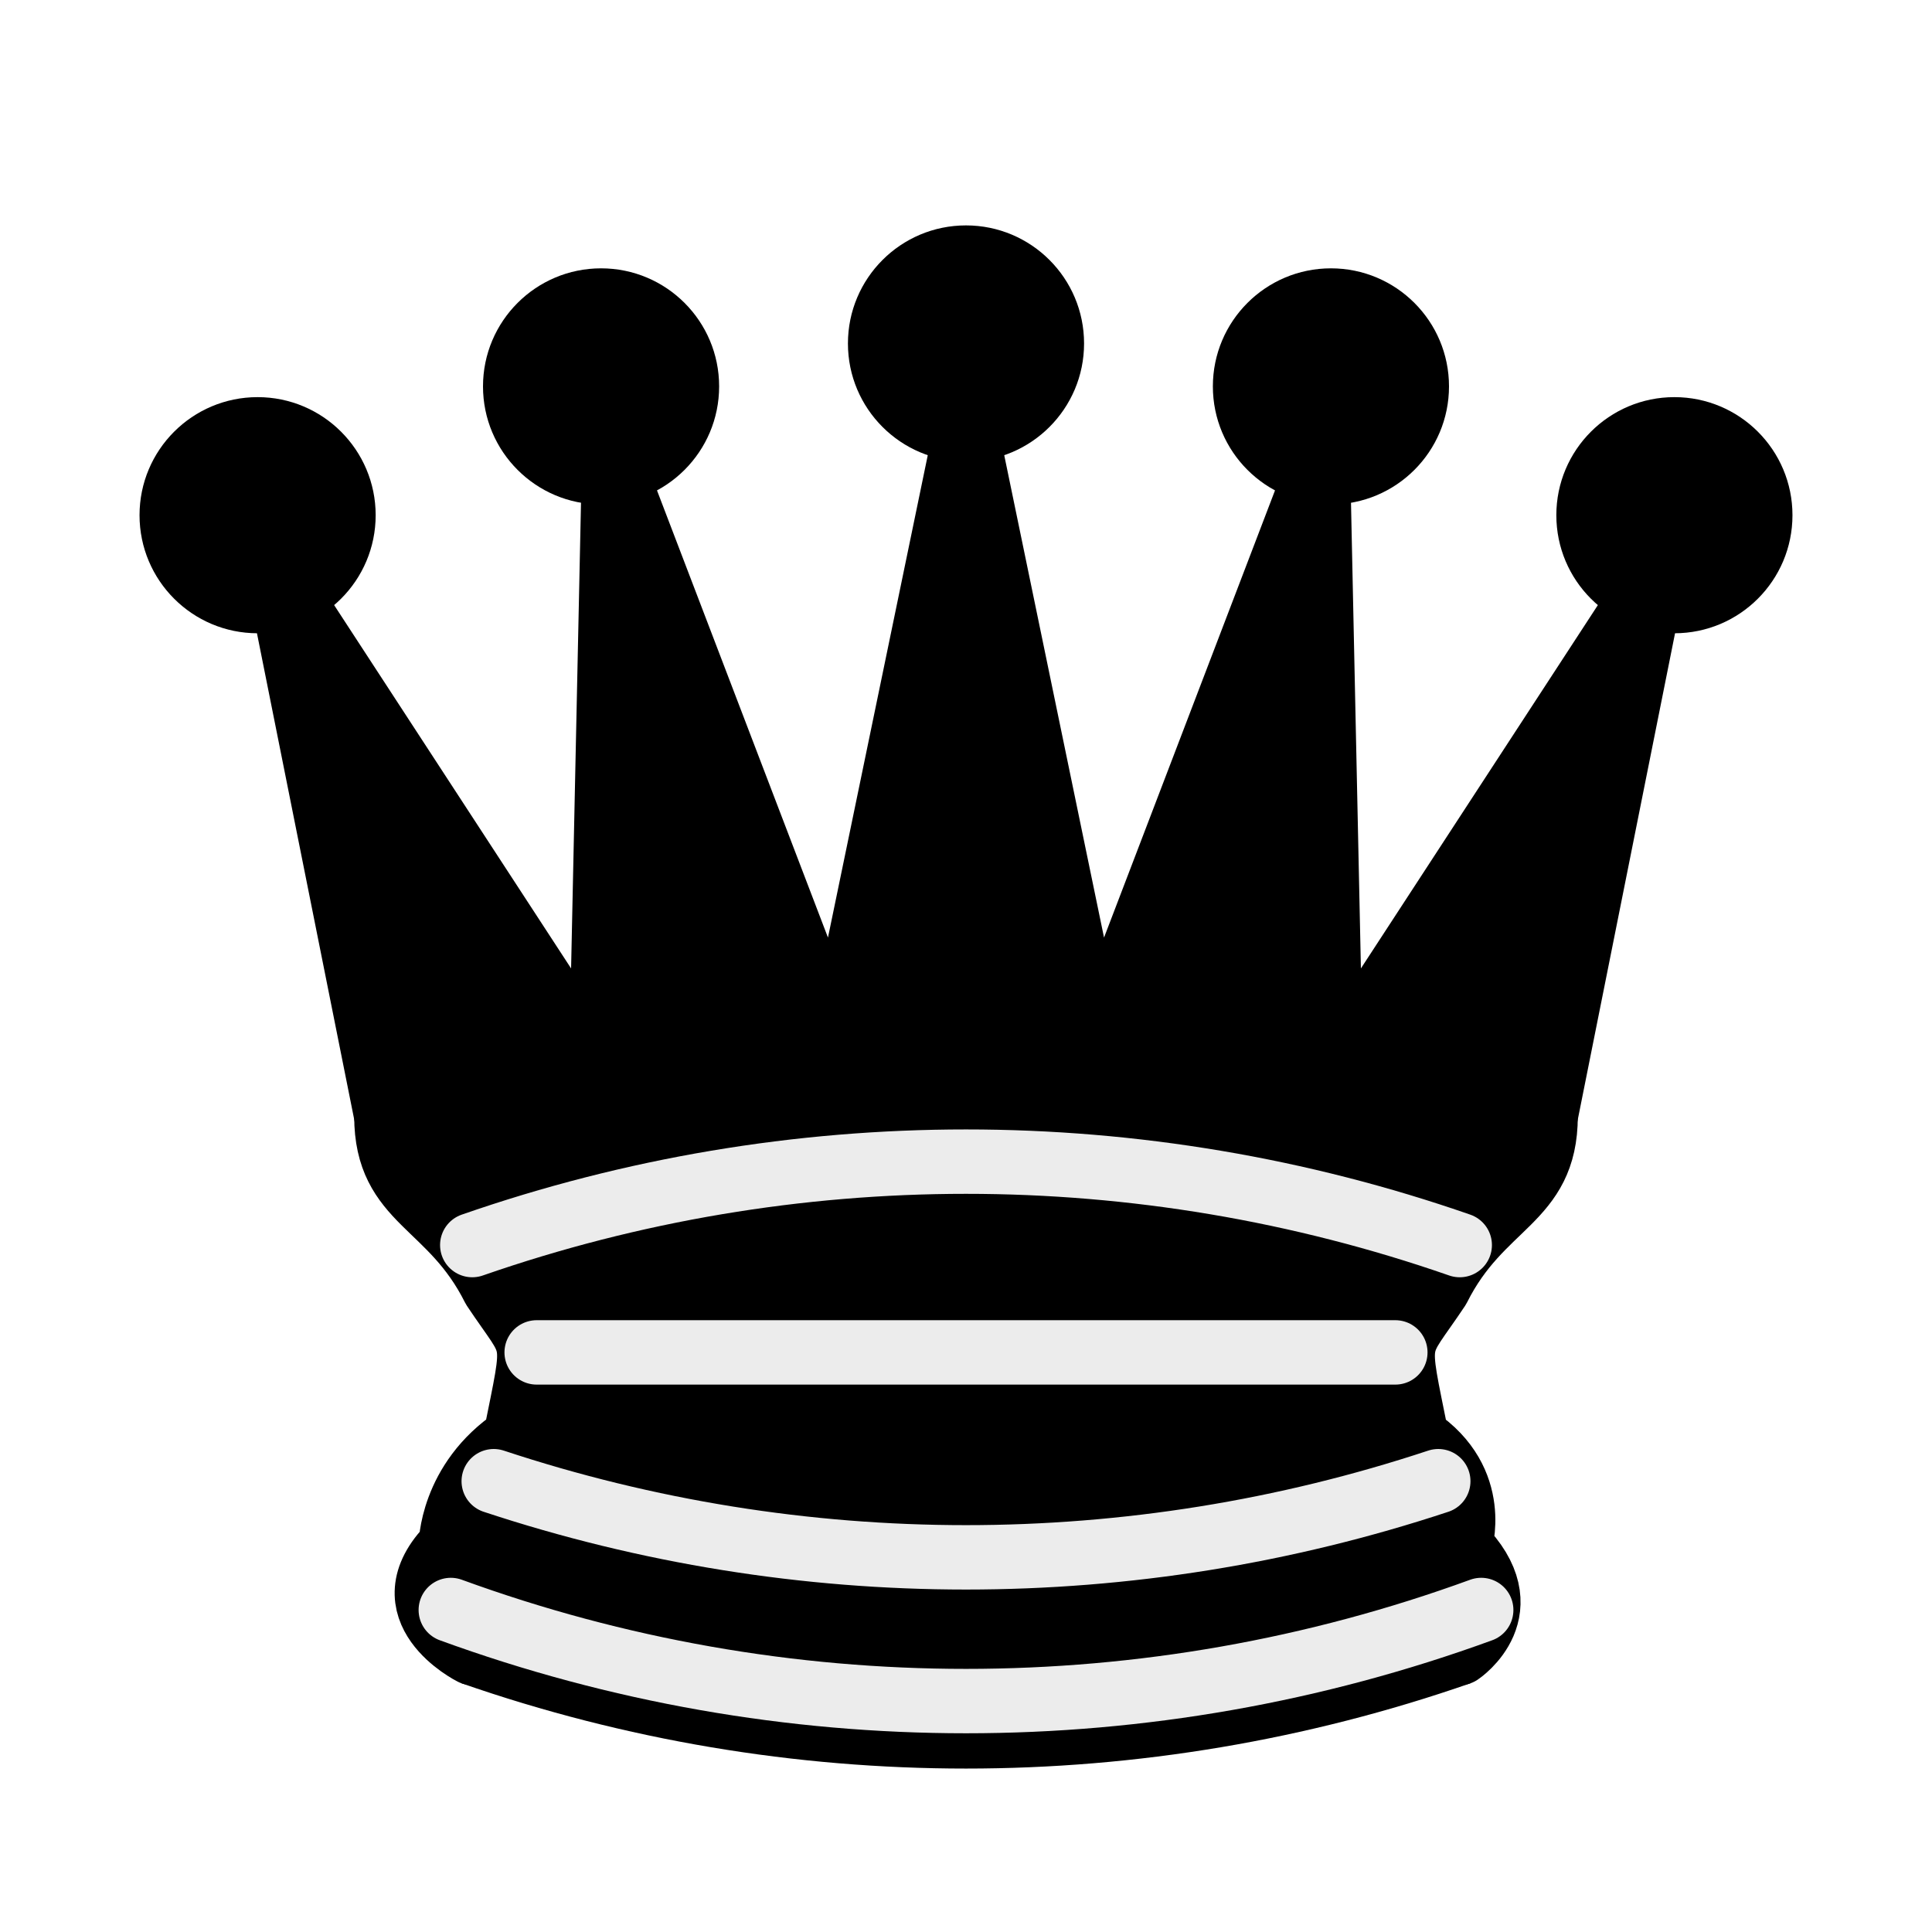
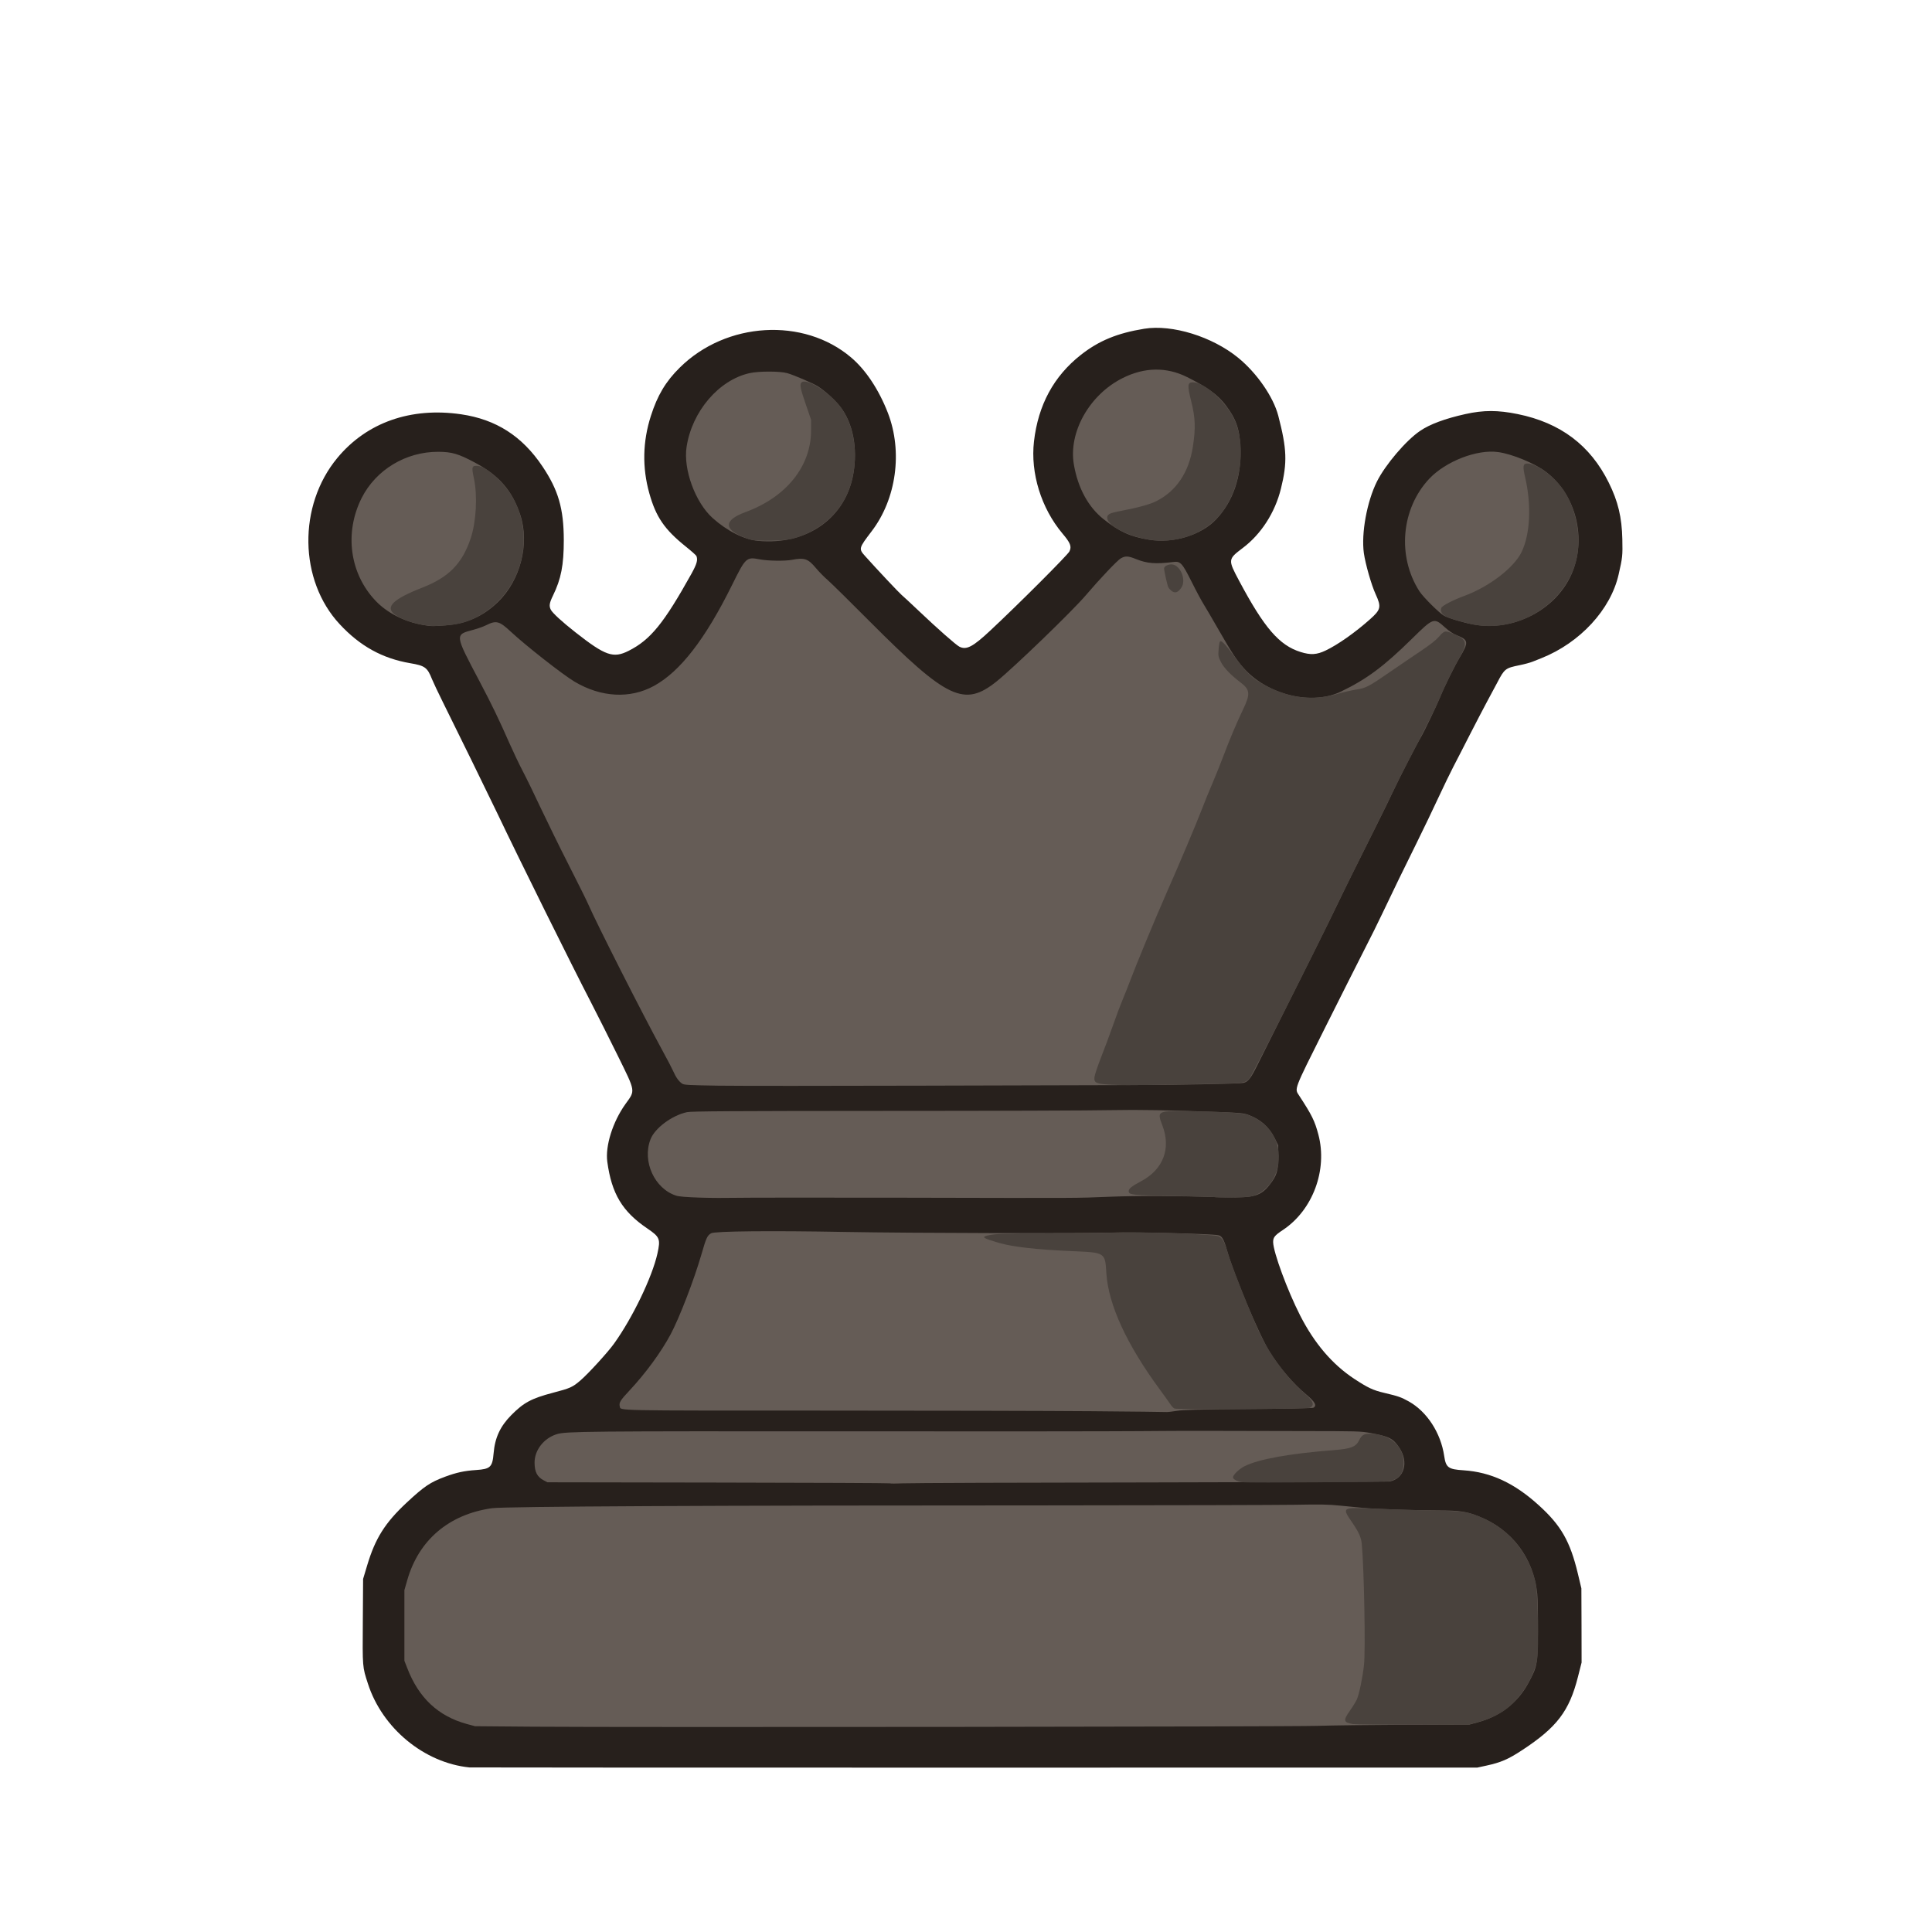
- <svg xmlns="http://www.w3.org/2000/svg" width="45" height="45" viewBox="0 0 45 45">
-   <g fill-rule="evenodd" stroke="#000" stroke-linecap="round" stroke-linejoin="round" stroke-width="1.5">
-     <g stroke="none">
-       <circle cx="6" cy="12" r="2.75" />
-       <circle cx="14" cy="9" r="2.75" />
-       <circle cx="22.5" cy="8" r="2.75" />
-       <circle cx="31" cy="9" r="2.75" />
-       <circle cx="39" cy="12" r="2.75" />
-     </g>
-     <path stroke-linecap="butt" d="M9 26c8.5-1.5 21-1.5 27 0l2.5-12.5L31 25l-.3-14.1-5.2 13.6-3-14.5-3 14.5-5.2-13.6L14 25 6.5 13.5z" />
-     <path stroke-linecap="butt" d="M9 26c0 2 1.5 2 2.5 4 1 1.5 1 1 .5 3.5-1.5 1-1.5 2.5-1.5 2.5-1.5 1.5.5 2.5.5 2.5 6.5 1 16.5 1 23 0 0 0 1.5-1 0-2.5 0 0 .5-1.5-1-2.5-.5-2.5-.5-2 .5-3.5 1-2 2.5-2 2.5-4-8.5-1.5-18.5-1.5-27 0z" />
-     <path fill="none" stroke-linecap="butt" d="M11 38.5a35 35 1 0 0 23 0" />
-     <path fill="none" stroke="#ececec" d="M11 29a35 35 1 0 1 23 0m-21.5 2.5h20m-21 3a35 35 1 0 0 22 0m-23 3a35 35 1 0 0 24 0" />
+ <svg xmlns="http://www.w3.org/2000/svg" viewBox="0 0 512 512">
+   <g transform="translate(76 81) scale(1.82705)">
+     <path fill="#27201C" fill-rule="evenodd" d="M26.50,212.03C19.94,211.37 13.85,206.35 11.77,199.88C10.97,197.42 10.98,197.56 11.03,190.83L11.07,184.69L11.67,182.69C12.84,178.79 14.26,176.54 17.39,173.62C19.94,171.25 20.78,170.68 22.94,169.87C24.61,169.25 25.77,169.00 27.47,168.89C29.53,168.75 29.83,168.47 30.00,166.46C30.19,164.20 30.96,162.55 32.56,160.93C34.36,159.11 35.47,158.51 38.62,157.68C41.11,157.03 41.45,156.88 42.60,155.89C43.74,154.91 46.61,151.77 47.48,150.54C50.17,146.79 53.00,140.90 53.76,137.50C54.23,135.37 54.12,135.10 52.29,133.85C48.66,131.39 47.12,128.81 46.49,124.17C46.18,121.88 47.28,118.38 49.12,115.81C50.58,113.78 50.64,114.14 47.97,108.71C46.78,106.30 45.07,102.89 44.16,101.13C41.35,95.71 33.69,80.26 30.53,73.62C29.39,71.23 24.43,61.10 22.66,57.55C21.97,56.16 21.25,54.64 21.06,54.17C20.39,52.48 20.04,52.22 17.89,51.86C13.87,51.17 10.63,49.39 7.68,46.21C1.75,39.85 1.60,29.00 7.34,22.08C11.59,16.95 17.99,14.69 25.30,15.76C30.35,16.50 34.14,18.92 37.08,23.31C39.39,26.75 40.17,29.44 40.18,34.00C40.18,37.64 39.79,39.64 38.61,42.06C38.09,43.12 38.02,43.56 38.30,44.11C38.56,44.60 39.93,45.86 41.88,47.39C46.21,50.79 47.36,51.19 49.58,50.07C52.75,48.47 54.68,46.10 58.70,38.88C59.48,37.46 59.64,36.90 59.42,36.32C59.38,36.21 58.68,35.59 57.87,34.94C54.77,32.45 53.54,30.64 52.58,27.20C51.54,23.48 51.62,19.71 52.81,16.00C53.76,13.02 54.96,11.00 56.99,9.00C63.72,2.32 74.97,1.65 81.87,7.53C83.99,9.33 85.88,12.19 87.19,15.56C89.36,21.18 88.42,28.04 84.83,32.73C82.95,35.20 82.93,35.26 83.90,36.34C85.54,38.18 88.82,41.66 89.19,41.97C89.42,42.16 90.55,43.21 91.71,44.31C94.35,46.82 97.06,49.21 97.55,49.46C98.57,49.99 99.51,49.50 102.07,47.10C106.14,43.30 113.27,36.17 113.52,35.65C113.87,34.93 113.67,34.42 112.51,33.05C109.43,29.38 107.85,24.29 108.38,19.69C108.99,14.41 111.24,10.24 115.18,7.14C117.79,5.09 120.45,3.99 124.37,3.35C128.43,2.69 134.24,4.49 138.01,7.57C140.72,9.79 143.09,13.22 143.81,15.95C145.07,20.79 145.14,22.75 144.20,26.54C143.35,30.01 141.32,33.16 138.65,35.16C136.51,36.78 136.50,36.84 138.12,39.88C141.77,46.74 143.96,49.28 147.06,50.24C148.50,50.69 149.40,50.64 150.69,50.02C152.47,49.17 154.95,47.42 157.09,45.52C158.70,44.09 158.79,43.72 157.94,41.86C157.33,40.54 156.46,37.50 156.23,35.91C155.83,33.04 156.67,28.42 158.13,25.50C159.35,23.07 162.35,19.54 164.38,18.17C165.79,17.20 168.02,16.38 170.94,15.73C173.58,15.14 175.67,15.14 178.55,15.73C184.74,16.99 189.07,20.25 191.75,25.67C193.10,28.39 193.65,30.70 193.72,33.88C193.77,36.27 193.75,36.51 193.18,39.00C192.03,44.08 187.59,48.89 182.01,51.12C181.66,51.26 181.08,51.49 180.73,51.63C180.37,51.78 179.51,52.01 178.82,52.15C176.75,52.57 176.63,52.66 175.57,54.69C175.17,55.44 174.46,56.77 174.00,57.62C173.54,58.48 172.45,60.57 171.59,62.25C170.73,63.93 169.66,66.03 169.20,66.90C168.75,67.77 167.78,69.77 167.05,71.34C166.33,72.90 164.91,75.85 163.91,77.88C162.05,81.63 160.44,84.94 158.84,88.31C158.36,89.34 157.18,91.71 156.23,93.56C155.28,95.42 152.69,100.57 150.47,105.00C146.03,113.88 146.16,113.54 146.83,114.56C148.71,117.44 149.10,118.24 149.63,120.23C150.99,125.35 148.82,131.19 144.50,134.06C143.29,134.86 143.06,135.15 143.07,135.85C143.11,137.34 145.13,142.83 146.99,146.48C149.06,150.53 151.65,153.56 154.81,155.65C156.82,156.97 157.56,157.32 159.19,157.70C161.26,158.19 161.62,158.32 162.76,158.95C165.39,160.43 167.39,163.51 167.88,166.85C168.13,168.54 168.47,168.79 170.69,168.93C174.63,169.19 178.08,170.79 181.62,174.02C184.84,176.94 186.15,179.24 187.27,183.92L187.78,186.06L187.80,191.44L187.81,196.81L187.28,198.90C186.02,203.87 184.23,206.21 179.19,209.52C177.15,210.86 176.10,211.31 173.98,211.77L172.69,212.05L99.75,212.06C59.63,212.06 26.67,212.05 26.50,212.03Z" />
+     <path fill="#655C56" fill-rule="evenodd" d="M35.69,206.12L27.31,206.05L26.12,205.73C21.96,204.59 19.13,201.94 17.47,197.61L17.06,196.56L17.06,191.44L17.06,186.31L17.47,184.88C19.13,179.05 23.51,175.32 29.75,174.43C31.52,174.17 61.34,174.02 110.70,174.02C127.76,174.01 143.73,173.97 146.20,173.93C149.88,173.86 151.06,173.88 152.75,174.05C153.88,174.16 155.40,174.31 156.12,174.38C157.88,174.55 163.75,174.75 167.04,174.75C170.15,174.76 171.04,174.89 172.88,175.61C177.71,177.50 180.84,181.64 181.38,186.84C181.46,187.65 181.50,189.86 181.48,192.38C181.42,197.23 181.39,197.40 180.04,199.88C178.52,202.66 176.02,204.59 172.81,205.47L171.56,205.81L162.44,205.84C157.42,205.86 151.57,205.93 149.44,206.00C145.23,206.13 49.89,206.23 35.69,206.12ZM87.49,170.82C87.44,170.78 76.25,170.73 62.61,170.71L37.81,170.67L37.31,170.41C36.32,169.90 35.95,169.19 35.94,167.81C35.94,165.99 37.30,164.25 39.20,163.68C40.51,163.28 43.79,163.25 81.12,163.28C101.65,163.30 120.72,163.28 123.50,163.25C126.28,163.22 130.93,163.20 133.81,163.21C136.70,163.22 142.80,163.23 147.37,163.24C155.27,163.25 155.75,163.26 157.12,163.51C159.91,164.02 160.47,164.30 161.36,165.63C162.77,167.74 162.11,170.12 160.00,170.55C159.76,170.60 144.18,170.66 125.38,170.69C106.57,170.71 90.37,170.77 89.38,170.82C88.38,170.86 87.53,170.87 87.49,170.82ZM116.75,160.36C110.94,160.31 93.33,160.27 77.62,160.27C47.10,160.27 48.46,160.30 48.30,159.67C48.16,159.13 48.37,158.78 49.69,157.38C52.07,154.83 54.29,151.80 55.68,149.20C56.95,146.81 59.05,141.38 60.14,137.63C60.84,135.20 60.98,134.89 61.55,134.55C62.06,134.24 70.24,134.16 81.06,134.36C90.55,134.53 115.37,134.59 119.75,134.45C122.90,134.35 134.06,134.62 135.10,134.83C135.64,134.93 135.93,135.42 136.36,136.96C137.40,140.62 141.01,149.24 142.56,151.74C143.97,154.01 146.03,156.42 147.85,157.92C149.16,159.01 149.46,159.56 148.90,159.86C148.77,159.93 144.98,160.01 139.46,160.05C132.15,160.11 130.00,160.16 129.09,160.31C128.46,160.41 127.80,160.49 127.62,160.48C127.45,160.46 122.56,160.41 116.75,160.36ZM59.94,129.38C57.91,129.31 56.89,129.23 56.47,129.09C53.34,128.08 51.53,124.12 52.75,120.94C53.37,119.31 55.86,117.45 58.06,116.98C58.66,116.85 64.44,116.81 86.88,116.80C102.31,116.80 116.99,116.75 119.50,116.69C123.77,116.61 127.70,116.68 135.94,116.99C138.23,117.08 138.81,117.14 139.43,117.36C141.20,117.99 142.48,119.11 143.29,120.74L143.81,121.79L143.81,123.55C143.81,125.52 143.60,126.19 142.56,127.52C141.30,129.14 140.26,129.44 136.25,129.33C128.32,129.11 123.65,129.09 119.44,129.25C114.18,129.46 115.93,129.45 88.88,129.39C76.81,129.37 66.01,129.38 64.88,129.41C63.74,129.44 61.52,129.43 59.94,129.38ZM62.56,113.14C58.22,113.07 57.64,113.04 57.35,112.85C56.88,112.54 56.44,111.93 56.06,111.06C55.88,110.65 55.15,109.24 54.43,107.94C51.50,102.56 44.95,89.63 43.75,86.88C43.53,86.36 42.26,83.80 40.93,81.19C39.60,78.58 37.78,74.86 36.87,72.94C35.97,71.01 34.79,68.59 34.25,67.56C33.71,66.53 32.84,64.70 32.31,63.50C30.79,60.04 29.75,57.89 27.99,54.55C24.31,47.58 24.33,47.74 27.12,47.00C27.71,46.84 28.50,46.56 28.88,46.37C30.37,45.62 30.82,45.73 32.46,47.26C34.67,49.32 40.04,53.53 41.74,54.54C45.59,56.83 49.79,57.05 53.25,55.16C57.06,53.08 60.71,48.36 64.58,40.53C66.57,36.51 66.65,36.43 68.61,36.80C69.80,37.03 72.26,37.06 73.26,36.87C75.09,36.52 75.61,36.70 76.74,38.05C77.18,38.58 77.96,39.38 78.49,39.83C79.01,40.29 81.77,43.00 84.62,45.87C95.81,57.09 98.27,58.25 102.94,54.52C105.41,52.54 113.91,44.34 115.86,42.05C117.87,39.69 120.49,36.92 120.98,36.65C121.63,36.28 122.05,36.30 123.16,36.75C124.80,37.41 126.01,37.50 128.62,37.18C129.63,37.05 129.88,37.33 131.25,40.06C131.90,41.37 132.69,42.83 132.99,43.31C133.29,43.79 134.30,45.51 135.22,47.12C137.17,50.52 137.86,51.56 138.96,52.75C142.45,56.52 148.72,57.98 152.86,56.00C156.62,54.19 159.09,52.36 163.19,48.33C166.33,45.24 166.39,45.22 168.01,46.68C168.63,47.24 169.16,47.59 169.73,47.82C171.43,48.49 171.46,48.81 170.09,51.10C169.34,52.35 167.80,55.49 167.26,56.85C166.89,57.79 165.00,61.75 164.59,62.44C163.94,63.52 161.29,68.68 160.43,70.53C159.97,71.51 158.98,73.55 158.22,75.06C154.62,82.26 153.44,84.64 152.26,87.11C151.20,89.32 148.27,95.21 140.74,110.25C139.81,112.11 139.45,112.57 138.76,112.74C138.22,112.87 128.80,113.05 121.81,113.06C119.06,113.06 105.70,113.10 92.12,113.14C78.55,113.18 65.24,113.18 62.56,113.14ZM19.69,46.30C17.00,45.82 14.53,44.55 12.87,42.80C9.12,38.84 8.33,32.94 10.86,27.90C12.93,23.80 17.29,21.17 22.00,21.20C23.95,21.21 24.91,21.49 27.30,22.77C30.81,24.65 32.70,26.83 33.87,30.35C35.25,34.51 33.90,39.82 30.66,42.96C28.53,45.04 26.06,46.15 23.08,46.37C21.08,46.53 20.94,46.52 19.69,46.30ZM172.19,46.26C170.82,46.02 168.56,45.36 167.88,44.99C167.21,44.64 164.84,42.29 164.28,41.42C161.03,36.35 161.64,29.44 165.72,25.10C168.12,22.57 172.65,20.81 175.71,21.24C177.75,21.52 181.01,22.87 182.63,24.10C187.00,27.41 188.60,33.76 186.37,38.90C184.10,44.12 178.00,47.28 172.19,46.26ZM68.38,34.12C66.34,33.94 63.87,32.69 61.77,30.81C59.25,28.54 57.49,23.74 57.99,20.49C58.77,15.34 62.67,10.78 67.12,9.79C68.45,9.49 71.53,9.49 72.59,9.79C73.53,10.05 76.29,11.24 77.03,11.70C78.08,12.36 79.61,13.76 80.34,14.73C82.13,17.09 82.81,20.63 82.20,24.28C81.12,30.77 75.50,34.77 68.38,34.12ZM125.06,33.95C122.33,33.50 120.80,32.81 118.47,30.97C116.26,29.22 114.76,26.47 114.17,23.07C113.35,18.37 116.42,12.91 121.25,10.50C124.42,8.91 127.62,8.87 130.61,10.37C133.58,11.86 135.06,12.94 136.21,14.46C137.73,16.48 138.23,17.95 138.33,20.69C138.49,24.80 137.27,28.38 134.82,30.98C132.64,33.30 128.58,34.53 125.06,33.95Z" />
+     <path fill="#49423D" fill-rule="evenodd" d="M154.65,205.74C153.26,205.50 153.20,205.23 154.20,203.81C154.59,203.26 155.04,202.53 155.20,202.19C155.54,201.46 156.05,198.99 156.25,197.15C156.48,195.04 156.26,183.16 155.93,179.65C155.84,178.67 155.51,177.92 154.52,176.48C153.01,174.29 153.03,174.28 157.66,174.49C159.53,174.58 163.17,174.69 165.75,174.75C170.99,174.86 171.26,174.90 173.45,175.84C177.35,177.52 180.21,181.04 181.16,185.31C181.46,186.70 181.63,194.66 181.38,196.24C180.98,198.87 178.95,202.08 176.68,203.70C175.62,204.45 174.32,205.04 172.75,205.46L171.44,205.81L163.38,205.83C158.94,205.84 155.01,205.80 154.65,205.74ZM138.69,170.66C137.90,170.57 137.25,170.25 137.25,169.95C137.25,169.59 138.15,168.72 138.94,168.33C140.97,167.31 145.54,166.49 151.81,166.01C154.40,165.81 155.08,165.54 155.58,164.51C155.90,163.84 156.25,163.63 157.06,163.63C159.92,163.62 162.00,165.39 162.00,167.82C162.00,169.34 161.35,170.20 159.96,170.50C159.35,170.63 139.68,170.78 138.69,170.66ZM128.75,159.97C128.58,159.88 128.33,159.62 128.19,159.39C128.05,159.17 127.35,158.18 126.63,157.21C121.83,150.69 119.17,144.90 118.88,140.36C118.69,137.31 118.75,137.35 113.88,137.14C108.74,136.92 105.23,136.52 103.25,135.93C101.01,135.27 100.75,135.10 101.59,134.89C102.66,134.62 103.74,134.58 110.12,134.57C113.80,134.56 118.23,134.51 119.96,134.45C124.09,134.30 134.54,134.68 135.17,134.99C135.74,135.28 136.03,135.80 136.49,137.39C136.99,139.12 139.99,146.69 141.06,148.94C142.65,152.28 145.04,155.50 147.54,157.69C148.91,158.89 149.14,159.47 148.40,159.86C148.02,160.05 129.12,160.16 128.75,159.97ZM134.60,129.31C134.57,129.27 131.93,129.20 128.74,129.14C122.52,129.03 122.12,128.99 122.12,128.43C122.12,128.07 122.58,127.71 123.94,126.99C127.14,125.28 128.29,122.23 127.00,118.90C126.22,116.89 126.34,116.80 130.00,116.83C135.19,116.88 138.47,117.07 139.38,117.37C141.63,118.13 143.29,119.93 143.76,122.12C144.44,125.28 142.65,128.56 139.89,129.20C139.21,129.37 134.75,129.46 134.60,129.31ZM119.88,113.01C117.39,112.90 117.07,112.77 117.15,111.90C117.19,111.57 117.62,110.28 118.12,109.01C118.62,107.75 119.39,105.66 119.84,104.39C120.28,103.11 120.93,101.39 121.28,100.56C121.62,99.74 122.06,98.64 122.25,98.12C123.09,95.86 126.00,88.83 127.51,85.41C129.52,80.85 131.88,75.26 132.75,73.00C133.10,72.07 133.79,70.38 134.28,69.25C134.76,68.12 135.45,66.40 135.81,65.44C136.68,63.12 137.82,60.40 138.68,58.63C139.79,56.31 139.74,55.72 138.35,54.66C136.91,53.57 135.89,52.50 135.48,51.66C135.11,50.92 135.09,50.81 135.16,49.86C135.20,49.30 135.29,48.79 135.36,48.71C135.56,48.51 136.10,49.06 137.35,50.75C139.41,53.52 140.06,54.12 142.21,55.22C145.62,56.97 148.90,57.32 152.38,56.32C153.23,56.07 154.46,55.79 155.09,55.69C156.53,55.48 156.96,55.25 160.12,53.06C161.47,52.14 163.44,50.79 164.52,50.07C165.89,49.15 166.66,48.54 167.13,48.01C167.91,47.11 168.02,47.09 169.29,47.63C171.20,48.44 171.31,48.95 170.06,51.13C169.22,52.59 167.85,55.40 167.12,57.19C166.67,58.27 164.82,61.96 162.70,65.99C161.96,67.39 160.97,69.36 160.50,70.37C160.03,71.37 158.27,74.95 156.59,78.32C154.90,81.68 152.95,85.65 152.25,87.12C149.25,93.44 139.99,111.74 139.61,112.12C138.94,112.79 138.90,112.80 133.62,112.89C130.91,112.94 127.14,113.00 125.25,113.04C123.36,113.07 120.94,113.06 119.88,113.01ZM20.12,46.36C18.47,46.15 16.58,45.48 15.65,44.79C14.22,43.71 15.43,42.55 19.71,40.88C23.51,39.39 25.46,37.40 26.68,33.74C27.48,31.33 27.68,27.58 27.15,25.09C26.77,23.34 26.83,23.17 27.75,23.25C28.93,23.35 31.38,25.52 32.61,27.55C36.37,33.79 33.88,42.08 27.27,45.32C25.91,45.98 24.87,46.24 23.01,46.38C21.14,46.51 21.27,46.51 20.12,46.36ZM172.44,46.31C171.15,46.10 168.94,45.48 168.17,45.11C167.56,44.82 167.26,44.28 167.47,43.83C167.61,43.51 169.15,42.71 170.75,42.12C174.40,40.78 178.00,38.02 179.11,35.73C180.36,33.14 180.56,28.89 179.61,24.85C179.27,23.38 179.31,22.95 179.82,22.90C181.12,22.77 183.85,24.75 185.23,26.80C187.08,29.58 187.83,33.77 187.03,36.94C185.45,43.15 178.90,47.36 172.44,46.31ZM128.33,41.37C128.15,41.22 127.94,41.00 127.87,40.86C127.73,40.60 127.25,38.47 127.25,38.11C127.25,37.78 127.95,37.46 128.47,37.54C129.69,37.74 130.49,39.84 129.75,40.91C129.26,41.63 128.84,41.76 128.33,41.37ZM67.25,33.93C66.87,33.83 66.20,33.57 65.75,33.36C63.34,32.24 63.62,31.02 66.52,29.95C72.47,27.77 76.06,23.29 76.05,18.06L76.05,16.56L75.28,14.31C74.50,12.05 74.37,11.43 74.65,11.15C75.39,10.41 78.98,12.73 80.50,14.94C82.69,18.12 83.04,23.18 81.34,27.19C80.02,30.33 77.01,32.83 73.38,33.81C72.22,34.12 68.22,34.20 67.25,33.93ZM125.06,33.94C121.95,33.44 119.00,31.90 119.00,30.77C119.00,30.27 119.34,30.09 120.76,29.82C123.48,29.30 125.17,28.84 126.10,28.37C129.02,26.91 130.86,24.18 131.43,20.44C131.84,17.79 131.79,16.25 131.19,13.89C130.60,11.51 130.63,11.12 131.46,11.12C133.06,11.12 136.09,13.80 137.36,16.33C139.15,19.91 138.53,25.77 135.97,29.54C133.69,32.90 129.39,34.63 125.06,33.94Z" />
  </g>
</svg>
